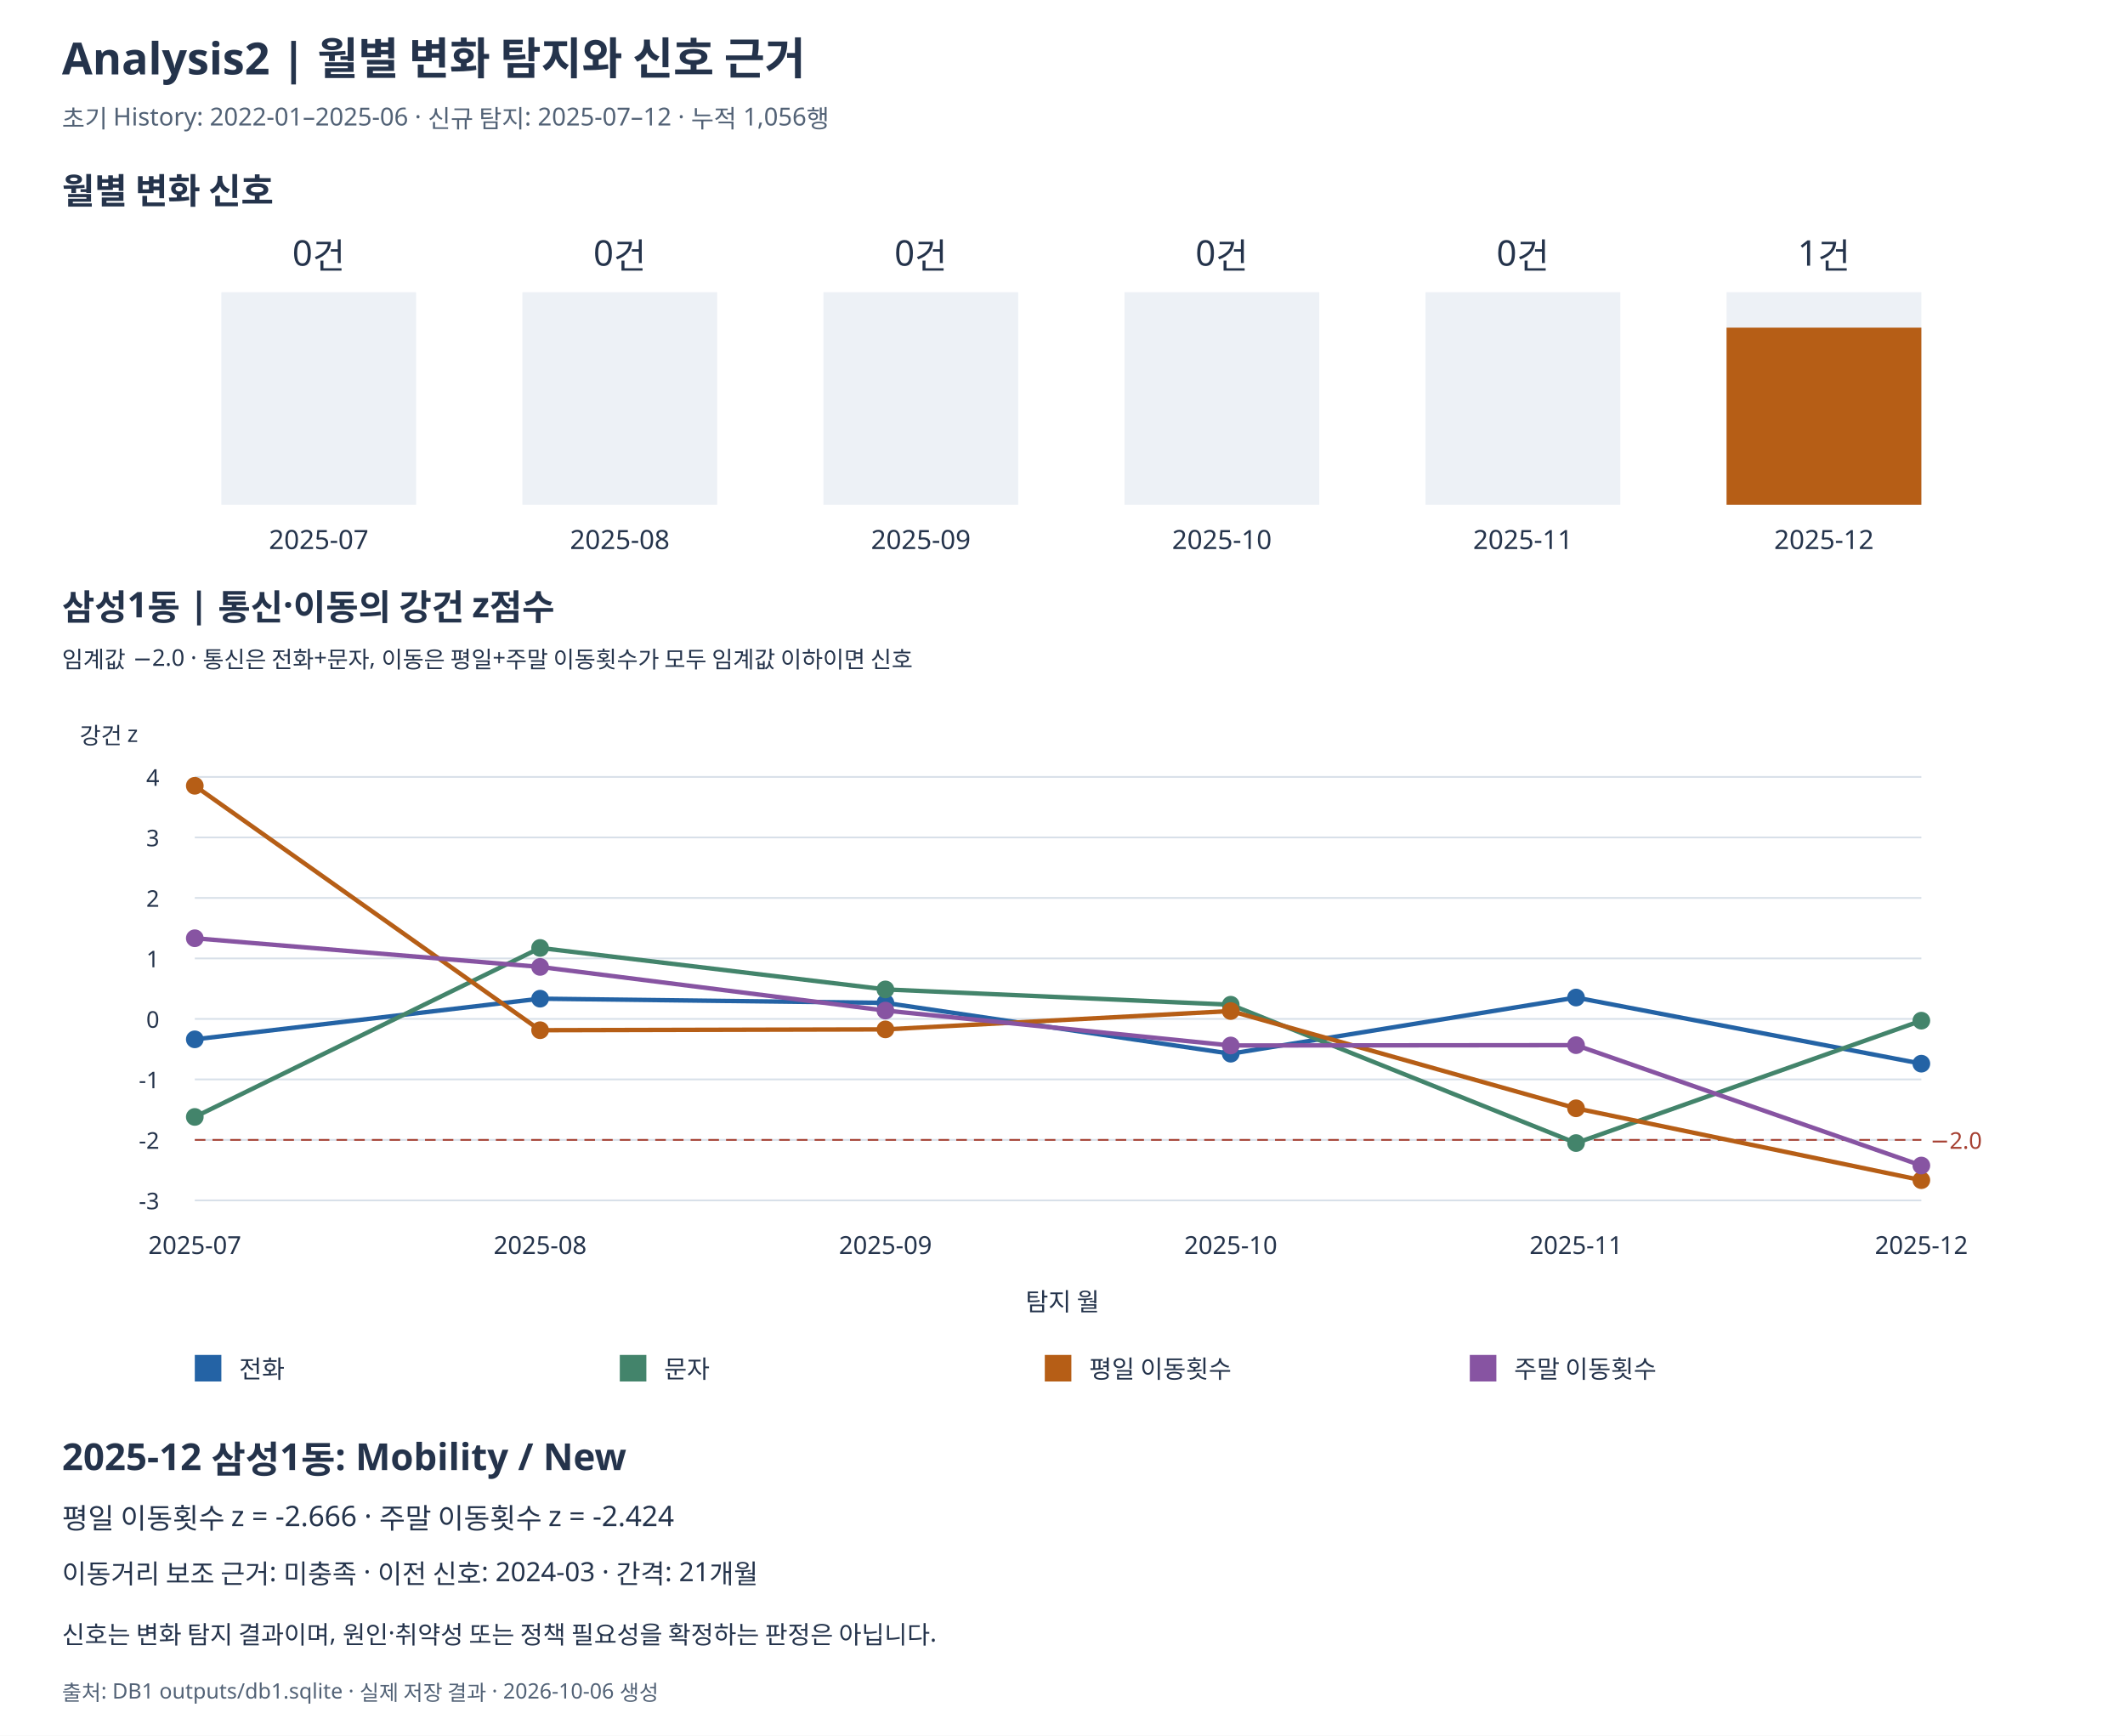
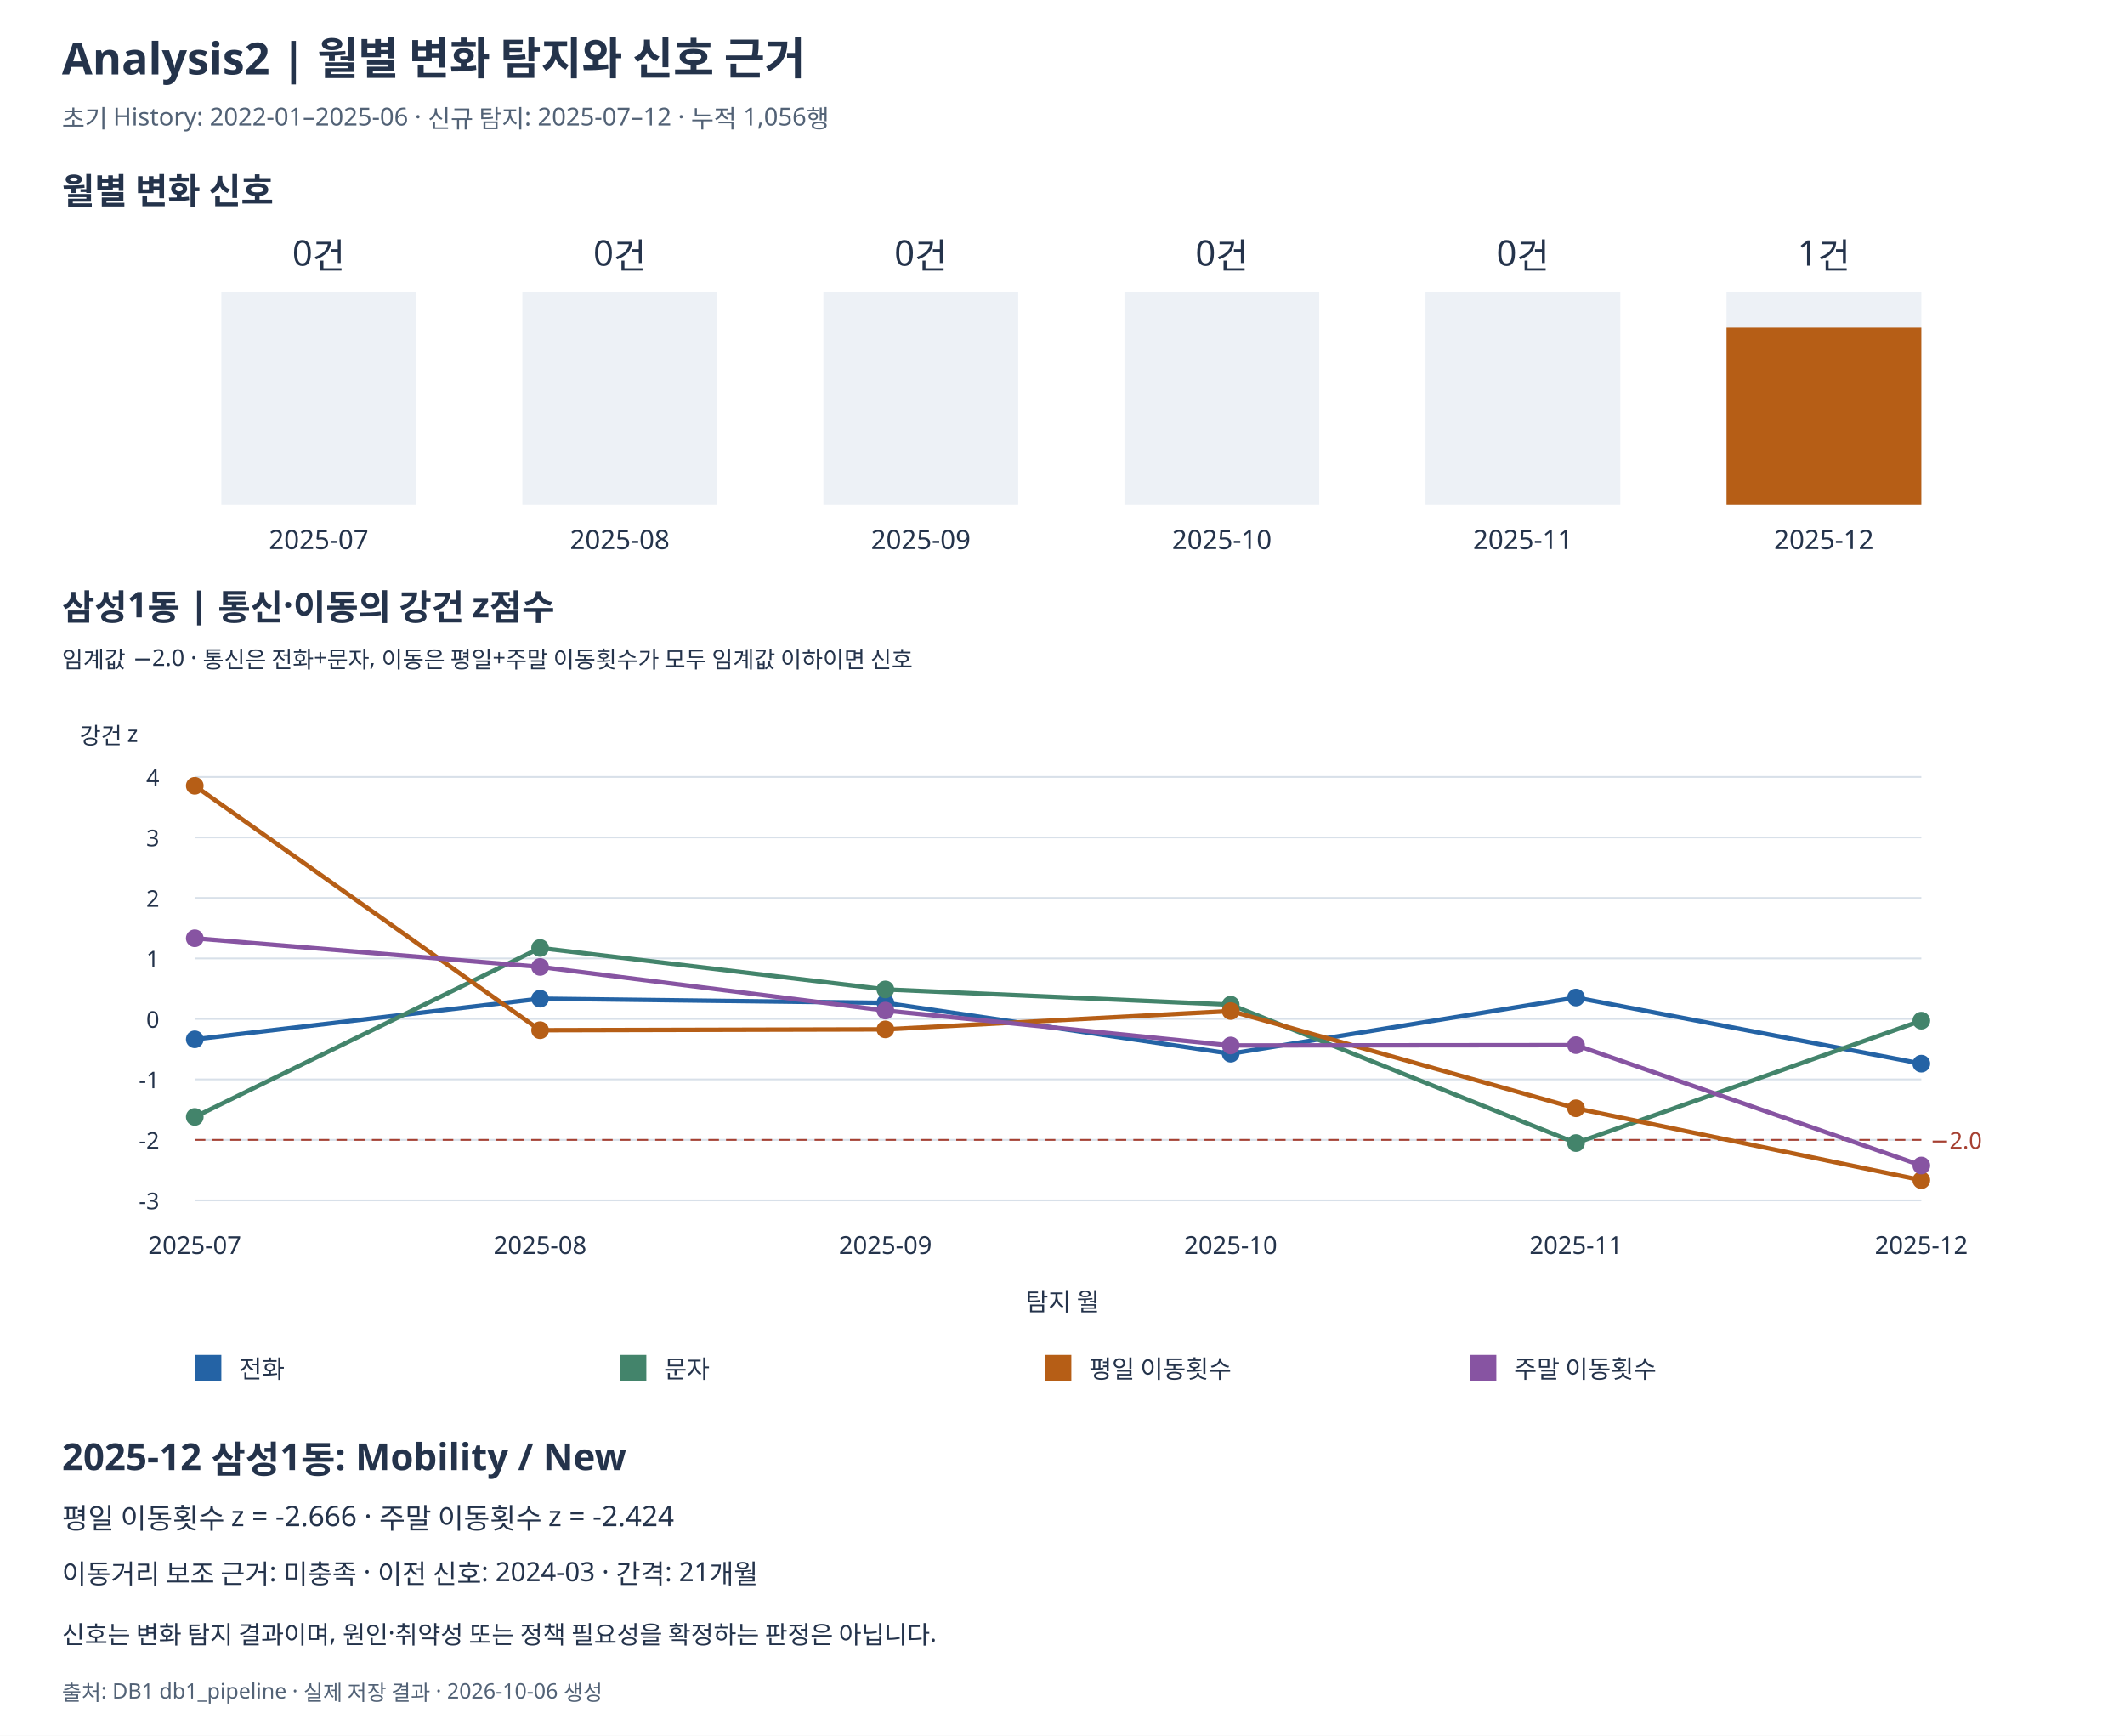
<svg xmlns="http://www.w3.org/2000/svg" width="1200" height="980" viewBox="0 0 1200 980" role="img" aria-label="Analysis2 | 월별 변화 탐지와 신호 근거">
  <style>text{font-family:"Malgun Gothic","Noto Sans KR",sans-serif}</style>
  <rect x="0" y="0" width="1200" height="980" fill="#ffffff" />
  <text x="35" y="42" font-size="25" fill="#24334b" text-anchor="start" font-weight="600">Analysis2 | 월별 변화 탐지와 신호 근거</text>
  <text x="35" y="72" font-size="14" fill="#526276" text-anchor="start" font-weight="400">초기 History: 2022-01–2025-06 · 신규 탐지: 2025-07–12 · 누적 1,056행</text>
  <text x="35" y="115" font-size="20" fill="#24334b" text-anchor="start" font-weight="600">월별 변화 신호</text>
  <rect x="125" y="165" width="110" height="120" fill="#edf1f6" />
  <rect x="125" y="285" width="110" height="0" fill="#b65e16" />
  <text x="180" y="150" font-size="20" fill="#24334b" text-anchor="middle" font-weight="400">0건</text>
  <text x="180" y="310" font-size="15" fill="#24334b" text-anchor="middle" font-weight="400">2025-07</text>
  <rect x="295" y="165" width="110" height="120" fill="#edf1f6" />
  <rect x="295" y="285" width="110" height="0" fill="#b65e16" />
  <text x="350" y="150" font-size="20" fill="#24334b" text-anchor="middle" font-weight="400">0건</text>
  <text x="350" y="310" font-size="15" fill="#24334b" text-anchor="middle" font-weight="400">2025-08</text>
  <rect x="465" y="165" width="110" height="120" fill="#edf1f6" />
  <rect x="465" y="285" width="110" height="0" fill="#b65e16" />
  <text x="520" y="150" font-size="20" fill="#24334b" text-anchor="middle" font-weight="400">0건</text>
  <text x="520" y="310" font-size="15" fill="#24334b" text-anchor="middle" font-weight="400">2025-09</text>
  <rect x="635" y="165" width="110" height="120" fill="#edf1f6" />
  <rect x="635" y="285" width="110" height="0" fill="#b65e16" />
  <text x="690" y="150" font-size="20" fill="#24334b" text-anchor="middle" font-weight="400">0건</text>
  <text x="690" y="310" font-size="15" fill="#24334b" text-anchor="middle" font-weight="400">2025-10</text>
  <rect x="805" y="165" width="110" height="120" fill="#edf1f6" />
  <rect x="805" y="285" width="110" height="0" fill="#b65e16" />
  <text x="860" y="150" font-size="20" fill="#24334b" text-anchor="middle" font-weight="400">0건</text>
  <text x="860" y="310" font-size="15" fill="#24334b" text-anchor="middle" font-weight="400">2025-11</text>
  <rect x="975" y="165" width="110" height="120" fill="#edf1f6" />
  <rect x="975" y="185" width="110" height="100" fill="#b65e16" />
  <text x="1030" y="150" font-size="20" fill="#24334b" text-anchor="middle" font-weight="400">1건</text>
  <text x="1030" y="310" font-size="15" fill="#24334b" text-anchor="middle" font-weight="400">2025-12</text>
  <text x="35" y="350" font-size="20" fill="#24334b" text-anchor="start" font-weight="600">삼성1동 | 통신·이동의 강건 z점수</text>
  <text x="35" y="377" font-size="13" fill="#24334b" text-anchor="start" font-weight="400">임계값 −2.0 · 통신은 전화+문자, 이동은 평일+주말 이동횟수가 모두 임계값 이하이면 신호</text>
  <path d="M110 677.751 H1085" stroke="#d8e0e9" />
  <text x="90" y="682.751" font-size="13" fill="#24334b" text-anchor="end" font-weight="400">-3</text>
  <path d="M110 643.596 H1085" stroke="#d8e0e9" />
  <text x="90" y="648.596" font-size="13" fill="#24334b" text-anchor="end" font-weight="400">-2</text>
  <path d="M110 609.441 H1085" stroke="#d8e0e9" />
  <text x="90" y="614.441" font-size="13" fill="#24334b" text-anchor="end" font-weight="400">-1</text>
  <path d="M110 575.286 H1085" stroke="#d8e0e9" />
  <text x="90" y="580.286" font-size="13" fill="#24334b" text-anchor="end" font-weight="400">0</text>
  <path d="M110 541.131 H1085" stroke="#d8e0e9" />
  <text x="90" y="546.131" font-size="13" fill="#24334b" text-anchor="end" font-weight="400">1</text>
  <path d="M110 506.976 H1085" stroke="#d8e0e9" />
  <text x="90" y="511.976" font-size="13" fill="#24334b" text-anchor="end" font-weight="400">2</text>
  <path d="M110 472.821 H1085" stroke="#d8e0e9" />
  <text x="90" y="477.821" font-size="13" fill="#24334b" text-anchor="end" font-weight="400">3</text>
  <path d="M110 438.666 H1085" stroke="#d8e0e9" />
  <text x="90" y="443.666" font-size="13" fill="#24334b" text-anchor="end" font-weight="400">4</text>
  <path d="M110 643.596 H1085" stroke="#a64032" stroke-dasharray="6 4" />
  <text x="1090" y="648.596" font-size="13" fill="#a64032" text-anchor="start" font-weight="400">−2.0</text>
  <polyline points="110,586.819 305,563.864 500,566.236 695,594.933 890,563.224 1085,600.561" fill="none" stroke="#2463a5" stroke-width="2.5" />
  <circle cx="110" cy="586.819" r="5" fill="#2463a5" />
  <circle cx="305" cy="563.864" r="5" fill="#2463a5" />
  <circle cx="500" cy="566.236" r="5" fill="#2463a5" />
  <circle cx="695" cy="594.933" r="5" fill="#2463a5" />
  <circle cx="890" cy="563.224" r="5" fill="#2463a5" />
  <circle cx="1085" cy="600.561" r="5" fill="#2463a5" />
  <polyline points="110,630.633 305,535.221 500,558.634 695,567.271 890,645.382 1085,576.279" fill="none" stroke="#43846b" stroke-width="2.5" />
  <circle cx="110" cy="630.633" r="5" fill="#43846b" />
  <circle cx="305" cy="535.221" r="5" fill="#43846b" />
  <circle cx="500" cy="558.634" r="5" fill="#43846b" />
  <circle cx="695" cy="567.271" r="5" fill="#43846b" />
  <circle cx="890" cy="645.382" r="5" fill="#43846b" />
  <circle cx="1085" cy="576.279" r="5" fill="#43846b" />
  <polyline points="110,443.662 305,581.67 500,581.2 695,570.842 890,625.756 1085,666.338" fill="none" stroke="#b65e16" stroke-width="2.5" />
  <circle cx="110" cy="443.662" r="5" fill="#b65e16" />
  <circle cx="305" cy="581.67" r="5" fill="#b65e16" />
  <circle cx="500" cy="581.2" r="5" fill="#b65e16" />
  <circle cx="695" cy="570.842" r="5" fill="#b65e16" />
  <circle cx="890" cy="625.756" r="5" fill="#b65e16" />
  <circle cx="1085" cy="666.338" r="5" fill="#b65e16" />
  <polyline points="110,529.749 305,545.929 500,570.575 695,590.289 890,590.106 1085,658.065" fill="none" stroke="#8754a2" stroke-width="2.5" />
  <circle cx="110" cy="529.749" r="5" fill="#8754a2" />
  <circle cx="305" cy="545.929" r="5" fill="#8754a2" />
  <circle cx="500" cy="570.575" r="5" fill="#8754a2" />
  <circle cx="695" cy="590.289" r="5" fill="#8754a2" />
  <circle cx="890" cy="590.106" r="5" fill="#8754a2" />
  <circle cx="1085" cy="658.065" r="5" fill="#8754a2" />
  <text x="110" y="708" font-size="14" fill="#24334b" text-anchor="middle" font-weight="400">2025-07</text>
  <text x="305" y="708" font-size="14" fill="#24334b" text-anchor="middle" font-weight="400">2025-08</text>
  <text x="500" y="708" font-size="14" fill="#24334b" text-anchor="middle" font-weight="400">2025-09</text>
  <text x="695" y="708" font-size="14" fill="#24334b" text-anchor="middle" font-weight="400">2025-10</text>
  <text x="890" y="708" font-size="14" fill="#24334b" text-anchor="middle" font-weight="400">2025-11</text>
  <text x="1085" y="708" font-size="14" fill="#24334b" text-anchor="middle" font-weight="400">2025-12</text>
  <text x="45" y="420" font-size="13" fill="#24334b" text-anchor="start" font-weight="400">강건 z</text>
  <text x="600" y="740" font-size="14" fill="#24334b" text-anchor="middle" font-weight="400">탐지 월</text>
  <rect x="110" y="765" width="15" height="15" fill="#2463a5" />
  <text x="135" y="778" font-size="14" fill="#24334b" text-anchor="start" font-weight="400">전화</text>
  <rect x="350" y="765" width="15" height="15" fill="#43846b" />
  <text x="375" y="778" font-size="14" fill="#24334b" text-anchor="start" font-weight="400">문자</text>
  <rect x="590" y="765" width="15" height="15" fill="#b65e16" />
  <text x="615" y="778" font-size="14" fill="#24334b" text-anchor="start" font-weight="400">평일 이동횟수</text>
  <rect x="830" y="765" width="15" height="15" fill="#8754a2" />
  <text x="855" y="778" font-size="14" fill="#24334b" text-anchor="start" font-weight="400">주말 이동횟수</text>
  <text x="35" y="830" font-size="21" fill="#24334b" text-anchor="start" font-weight="600">2025-12 삼성1동: Mobility / New</text>
  <text x="35" y="863" font-size="16" fill="#24334b" text-anchor="start" font-weight="400">평일 이동횟수 z = -2.666 · 주말 이동횟수 z = -2.424</text>
  <text x="35" y="894" font-size="15" fill="#24334b" text-anchor="start" font-weight="400">이동거리 보조 근거: 미충족 · 이전 신호: 2024-03 · 간격: 21개월</text>
  <text x="35" y="928" font-size="14" fill="#24334b" text-anchor="start" font-weight="400">신호는 변화 탐지 결과이며, 원인·취약성 또는 정책 필요성을 확정하는 판정은 아닙니다.</text>
-   <text x="35" y="960" font-size="12" fill="#526276" text-anchor="start" font-weight="400">출처: DB1 outputs/db1.sqlite · 실제 저장 결과 · 2026-10-06 생성</text>
+   <text x="35" y="960" font-size="12" fill="#526276" text-anchor="start" font-weight="400">출처: DB1 db1_pipeline · 실제 저장 결과 · 2026-10-06 생성</text>
</svg>
